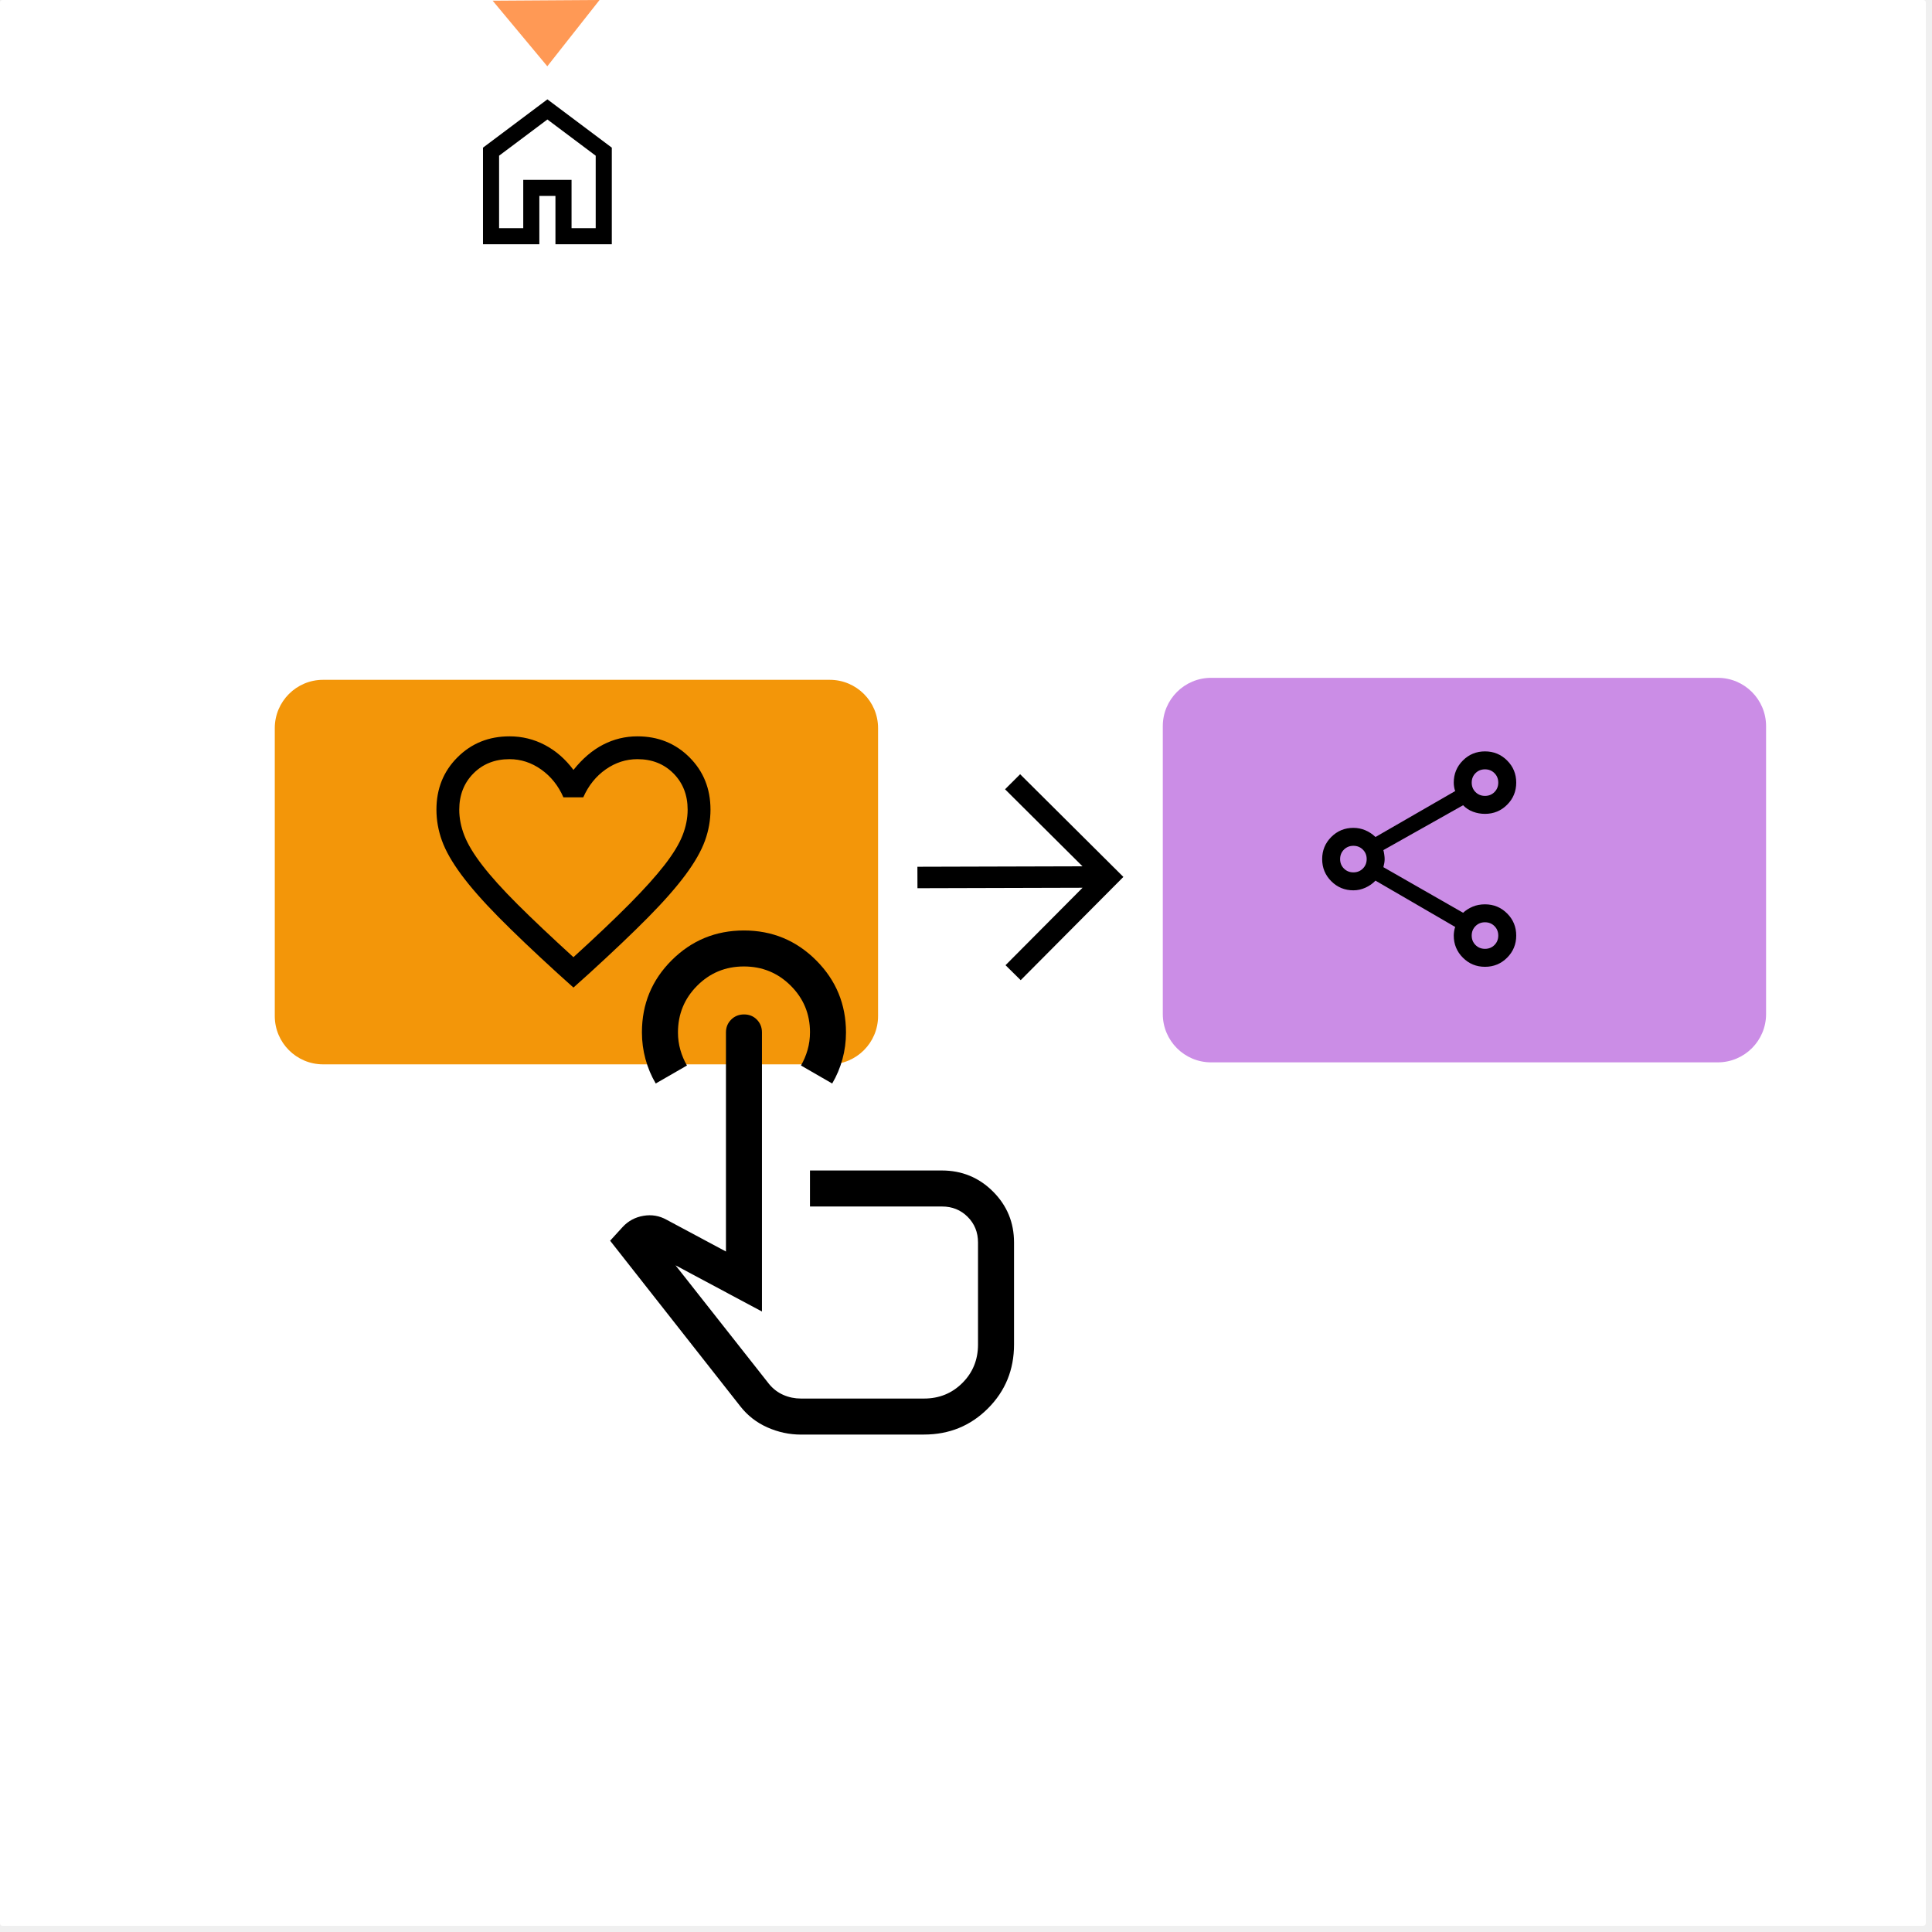
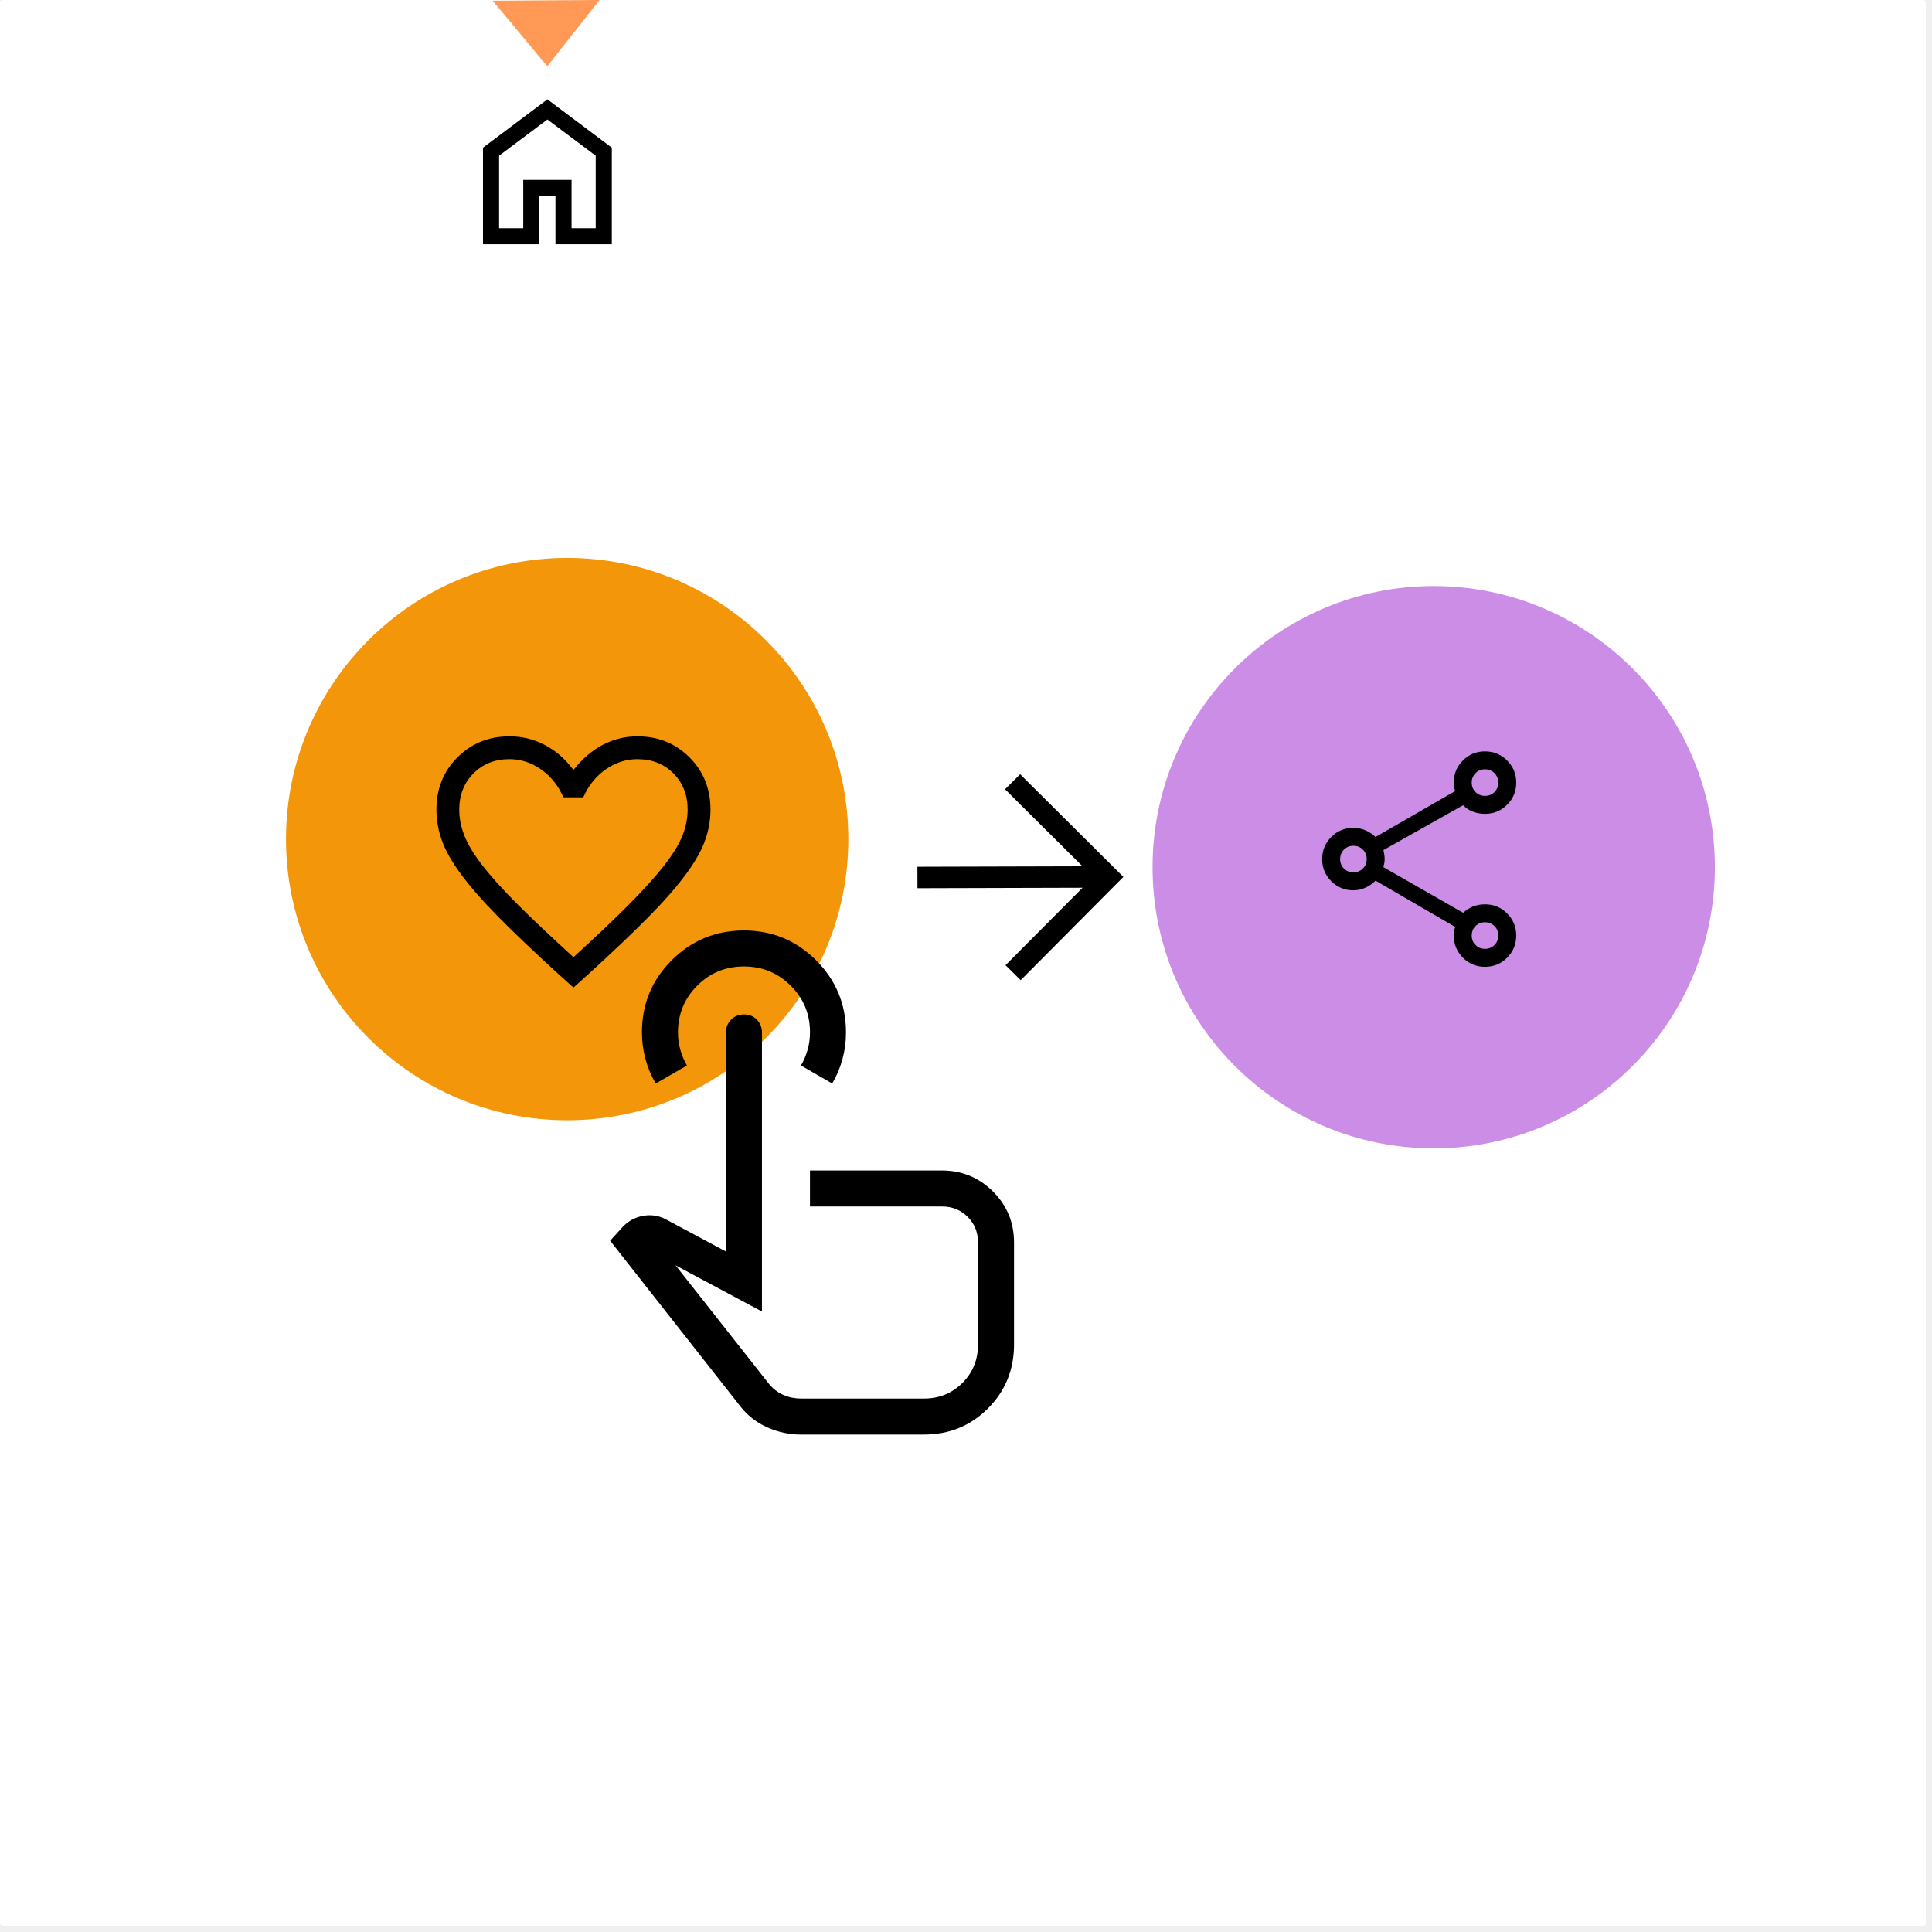
<svg xmlns="http://www.w3.org/2000/svg" width="400" height="400" version="1.1" viewBox="0 0 105.83 105.83" id="svg13268">
  <defs id="defs13272" />
  <rect width="105.49" height="105.49" ry="0.133" fill="#ffffff" id="rect2" x="0" y="0" />
+   <circle style="fill:#f39609;fill-opacity:1;stroke:none;stroke-width:0.815;stroke-miterlimit:4;stroke-dasharray:none;stroke-dashoffset:7.35" id="path839" cx="31.068" cy="45.963" r="15.401" />
  <rect x="9.735" y="7.135" width="78.332" height="69.539" ry=".264" fill="none" stroke="#000" stroke-dasharray="0, 1.307" stroke-linejoin="bevel" stroke-miterlimit="4.1" stroke-opacity=".253" stroke-width=".119" id="rect13214" />
  <path d="m 50.256,48.654 9.043,-0.025 -4.219,4.242 0.831,0.82 5.625,-5.656 -5.656,-5.625 -0.826,0.825 4.242,4.219 -9.043,0.025 z" stroke-width="0.018" id="path13222" />
-   <rect style="fill:#cb8de6;fill-opacity:1;stroke-width:0.004;stroke-dashoffset:7.35" id="rect837-3" width="33.046" height="21.063" x="63.695" y="37.13" rx="2.646" ry="2.646" />
+   <circle style="fill:#cb8de6;fill-opacity:1;stroke:none;stroke-width:0.815;stroke-miterlimit:4;stroke-dasharray:none;stroke-dashoffset:7.35" id="path839-3" cx="78.535" cy="47.503" r="15.401" />
  <path d="m 81.344,52.959 q -0.713,0 -1.212,-0.5 -0.499,-0.5 -0.499,-1.214 0,-0.1 0.02,-0.232 0.02,-0.132 0.059,-0.237 l -4.366,-2.537 q -0.231,0.241 -0.551,0.386 -0.32,0.145 -0.659,0.145 -0.713,0 -1.212,-0.499 -0.499,-0.499 -0.499,-1.212 0,-0.713 0.499,-1.212 0.499,-0.499 1.212,-0.499 0.339,0 0.649,0.13 0.31,0.13 0.561,0.371 l 4.366,-2.517 q -0.039,-0.099 -0.059,-0.223 -0.02,-0.124 -0.02,-0.239 0,-0.713 0.499,-1.212 0.499,-0.499 1.212,-0.499 0.713,0 1.212,0.499 0.499,0.499 0.499,1.212 0,0.713 -0.499,1.212 -0.499,0.499 -1.212,0.499 -0.343,0 -0.656,-0.116 -0.313,-0.116 -0.544,-0.356 l -4.366,2.458 q 0.03,0.108 0.049,0.248 0.02,0.14 0.02,0.246 0,0.106 -0.02,0.219 -0.02,0.113 -0.049,0.221 l 4.366,2.498 q 0.231,-0.211 0.531,-0.337 0.3,-0.125 0.669,-0.125 0.713,0 1.212,0.499 0.499,0.499 0.499,1.212 0,0.713 -0.499,1.212 -0.499,0.499 -1.212,0.499 z m 3.38e-4,-9.362 q 0.309,0 0.518,-0.209 0.209,-0.209 0.209,-0.519 0,-0.309 -0.209,-0.518 -0.209,-0.209 -0.519,-0.209 -0.309,0 -0.518,0.209 -0.209,0.209 -0.209,0.519 0,0.309 0.209,0.518 0.209,0.209 0.519,0.209 z m -7.208,4.189 q 0.309,0 0.518,-0.209 0.209,-0.209 0.209,-0.519 0,-0.309 -0.209,-0.518 -0.209,-0.209 -0.519,-0.209 -0.309,0 -0.518,0.209 -0.209,0.209 -0.209,0.519 0,0.309 0.209,0.518 0.209,0.209 0.519,0.209 z m 7.208,4.189 q 0.309,0 0.518,-0.209 0.209,-0.209 0.209,-0.519 0,-0.309 -0.209,-0.518 -0.209,-0.209 -0.519,-0.209 -0.309,0 -0.518,0.209 -0.209,0.209 -0.209,0.519 0,0.309 0.209,0.518 0.209,0.209 0.519,0.209 z m -3.38e-4,-9.106 z m -7.208,4.189 z m 7.208,4.189 z" id="path13943-4" style="stroke-width:0.015" />
-   <rect style="fill:#f39609;stroke-width:0.004;stroke-dashoffset:7.35" id="rect837" width="33.046" height="21.063" x="15.052" y="37.239" rx="2.646" ry="2.646" />
  <path d="m 31.412,54.096 -0.876,-0.788 q -1.955,-1.784 -3.232,-3.078 -1.277,-1.294 -2.034,-2.317 -0.757,-1.023 -1.06,-1.861 -0.303,-0.838 -0.303,-1.701 0,-1.716 1.151,-2.866 1.151,-1.15 2.852,-1.15 1.038,0 1.939,0.475 0.901,0.475 1.564,1.364 0.738,-0.926 1.62,-1.382 0.882,-0.457 1.883,-0.457 1.701,0 2.852,1.15 1.151,1.15 1.151,2.866 0,0.863 -0.303,1.701 -0.303,0.838 -1.06,1.861 -0.757,1.023 -2.034,2.317 -1.277,1.294 -3.232,3.078 z m 0,-1.664 q 1.867,-1.701 3.073,-2.918 1.206,-1.217 1.913,-2.127 0.707,-0.91 0.988,-1.622 0.281,-0.712 0.281,-1.413 0,-1.203 -0.776,-1.985 -0.776,-0.782 -1.974,-0.782 -0.939,0 -1.737,0.56 -0.799,0.56 -1.23,1.529 h -1.088 q -0.419,-0.957 -1.218,-1.523 -0.799,-0.566 -1.737,-0.566 -1.198,0 -1.974,0.782 -0.776,0.782 -0.776,1.987 0,0.703 0.281,1.419 0.281,0.716 0.988,1.633 0.707,0.916 1.92,2.127 1.213,1.21 3.065,2.899 z m 0,-5.423 z" id="path39593-8" style="display:inline;stroke-width:0.019" />
  <path d="m 43.875,78.583 q -0.953,0 -1.841,-0.395 -0.888,-0.395 -1.479,-1.151 l -7.134,-9.074 0.69,-0.756 q 0.46,-0.493 1.134,-0.608 0.674,-0.115 1.266,0.214 l 3.255,1.742 v -12 q 0,-0.419 0.285,-0.703 0.285,-0.284 0.707,-0.284 0.422,0 0.701,0.284 0.279,0.284 0.279,0.703 v 15.287 l -4.734,-2.531 5.129,6.509 q 0.329,0.395 0.781,0.592 0.452,0.197 0.961,0.197 h 6.739 q 1.249,0 2.104,-0.855 0.855,-0.855 0.855,-2.104 v -5.589 q 0,-0.838 -0.567,-1.405 -0.567,-0.567 -1.405,-0.567 h -7.233 v -1.973 h 7.221 q 1.649,0 2.803,1.151 1.154,1.151 1.154,2.794 v 5.589 q 0,2.071 -1.43,3.501 -1.43,1.43 -3.501,1.43 z m -7.956,-19.232 q -0.364,-0.617 -0.56,-1.331 -0.196,-0.715 -0.196,-1.471 0,-2.326 1.635,-3.953 1.635,-1.627 3.954,-1.627 2.319,0 3.954,1.635 1.635,1.635 1.635,3.955 0,0.755 -0.196,1.467 -0.196,0.712 -0.56,1.326 L 43.875,58.365 q 0.23,-0.395 0.362,-0.855 0.132,-0.46 0.132,-0.969 0,-1.497 -1.056,-2.549 -1.056,-1.052 -2.564,-1.052 -1.508,0 -2.56,1.055 -1.052,1.055 -1.052,2.562 0,0.493 0.131,0.953 0.131,0.46 0.362,0.855 z m 9.37,11.013 z" id="path4984" style="stroke-width:0.033" />
  <path style="fill:#ff9955;stroke:none;stroke-width:0.265px;stroke-linecap:butt;stroke-linejoin:miter;stroke-opacity:1" d="M 26.986,0.038 29.98,3.631 32.841,0 Z" id="path853" />
  <path d="m 27.339,12.498 h 1.323 V 9.852 h 2.646 v 2.646 h 1.323 V 8.529 L 29.985,6.545 27.339,8.529 Z M 26.457,13.38 v -5.292 l 3.528,-2.646 3.528,2.646 v 5.292 h -3.087 v -2.646 h -0.882 v 2.646 z m 3.528,-3.858 z" id="path1097" style="stroke-width:0.011" />
</svg>
